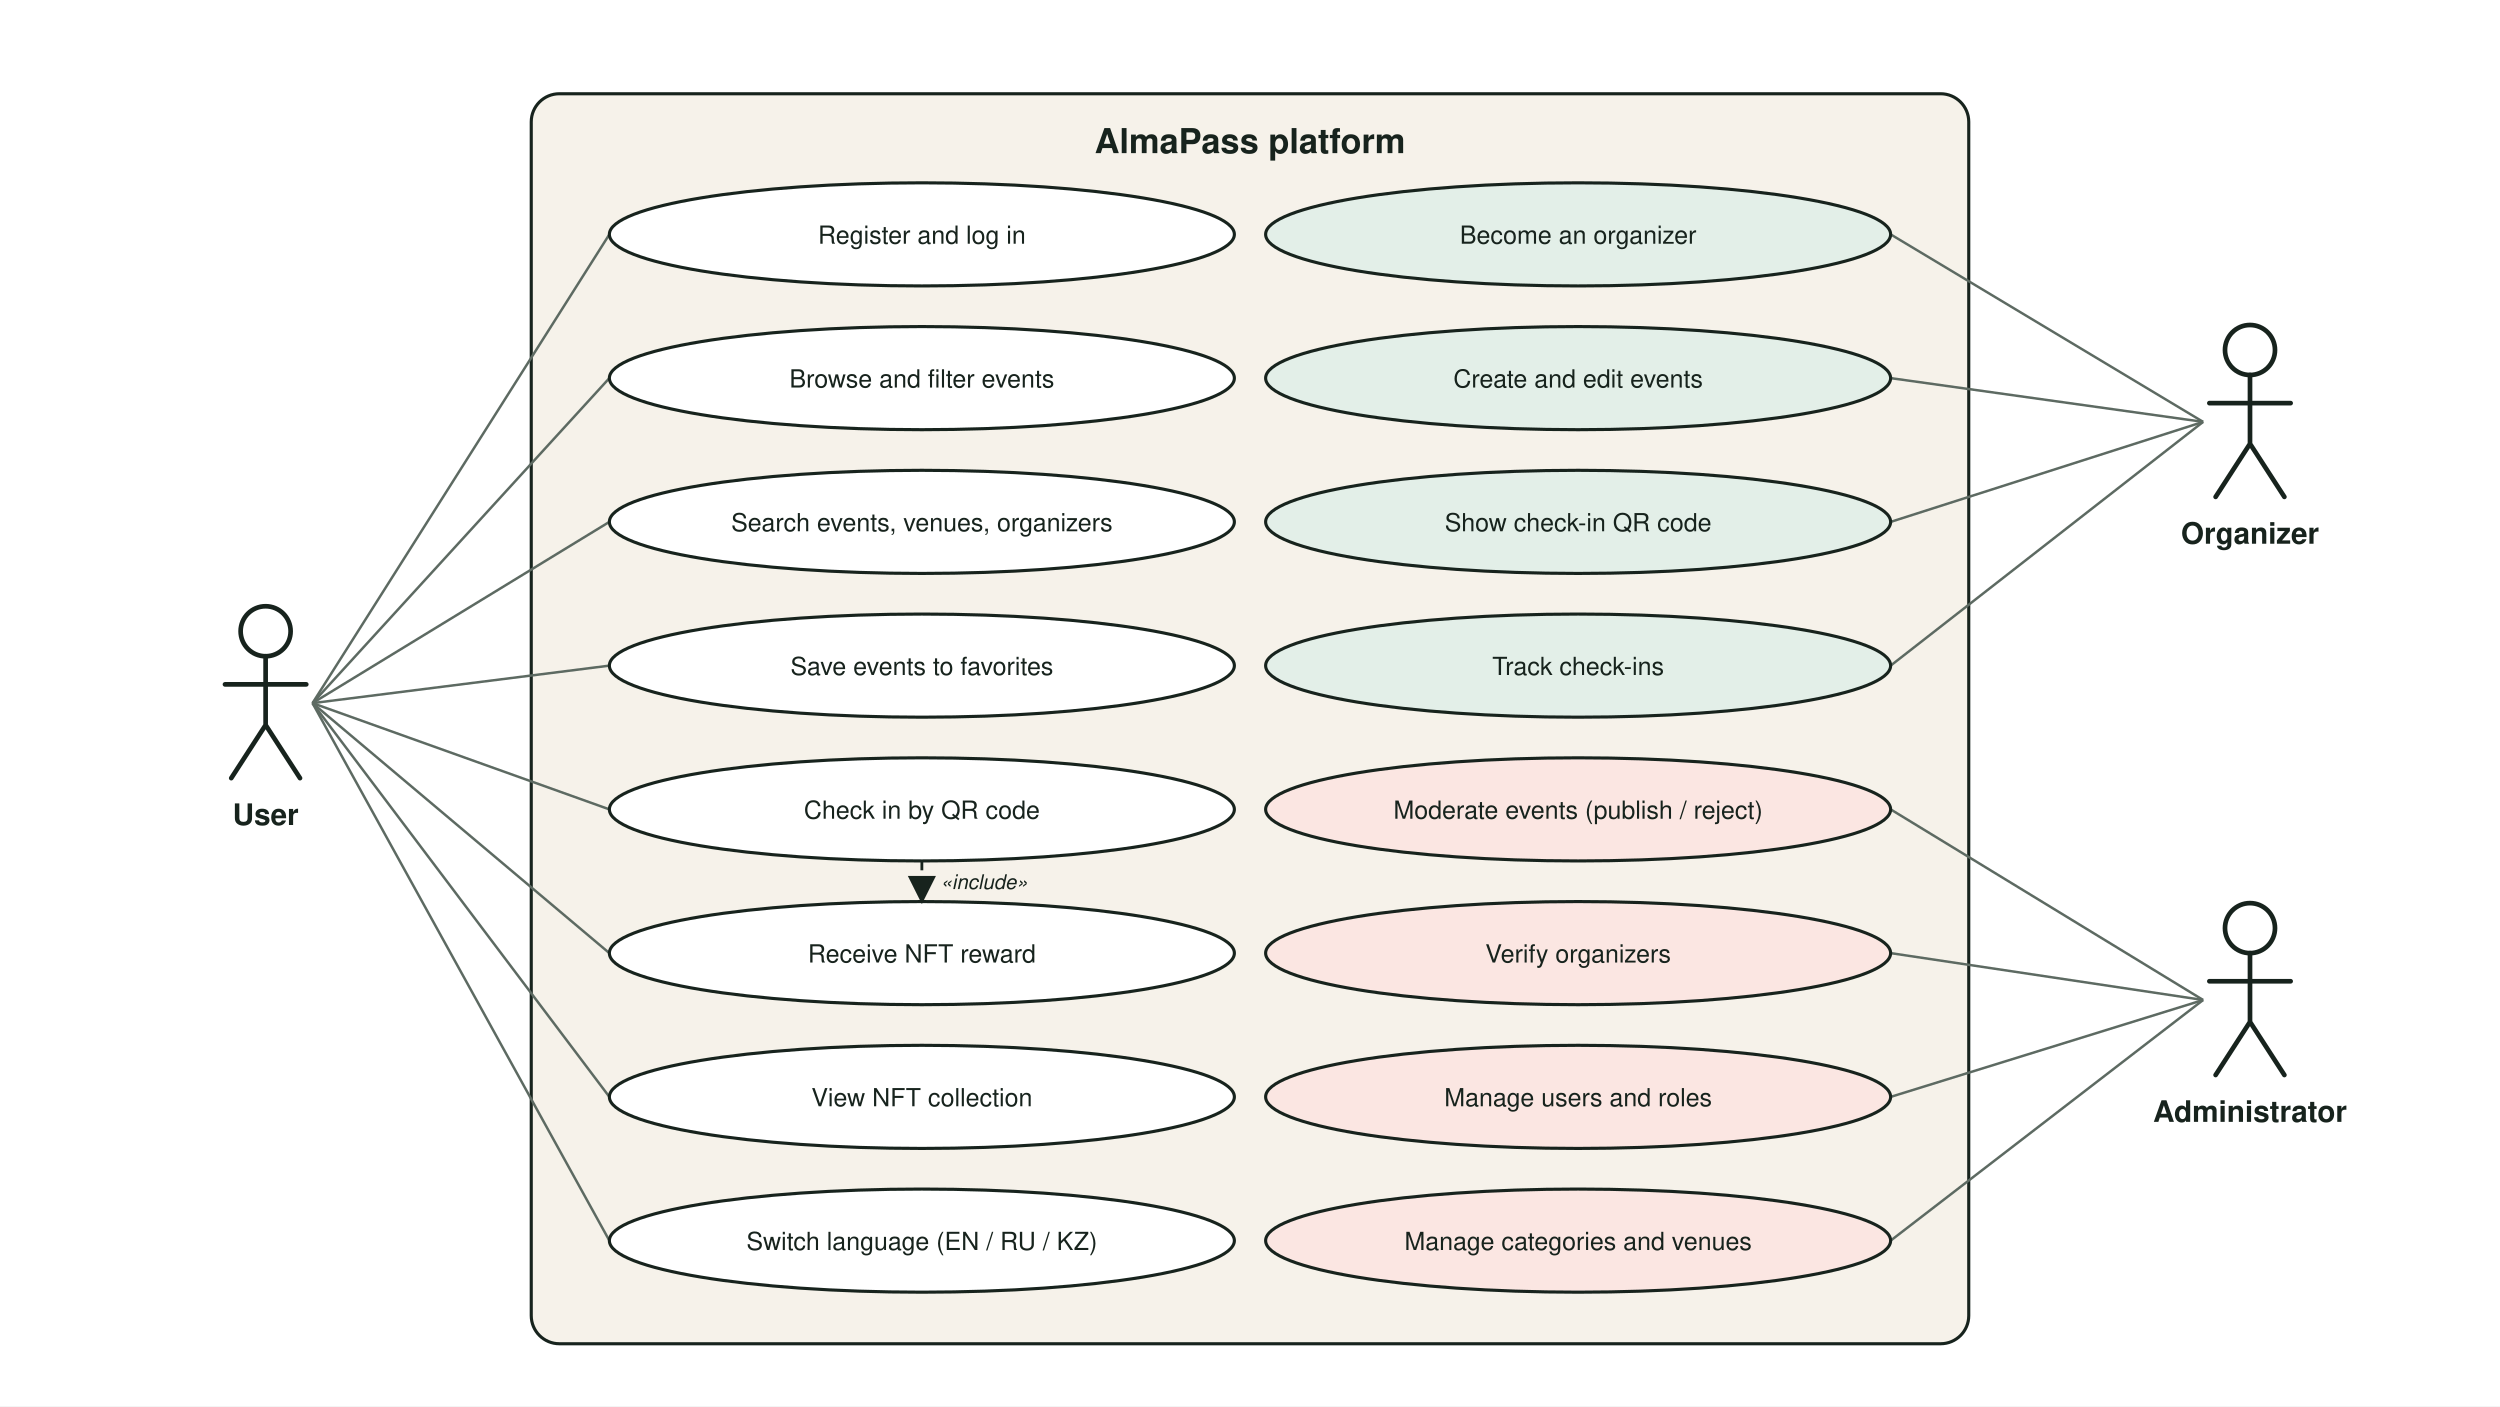
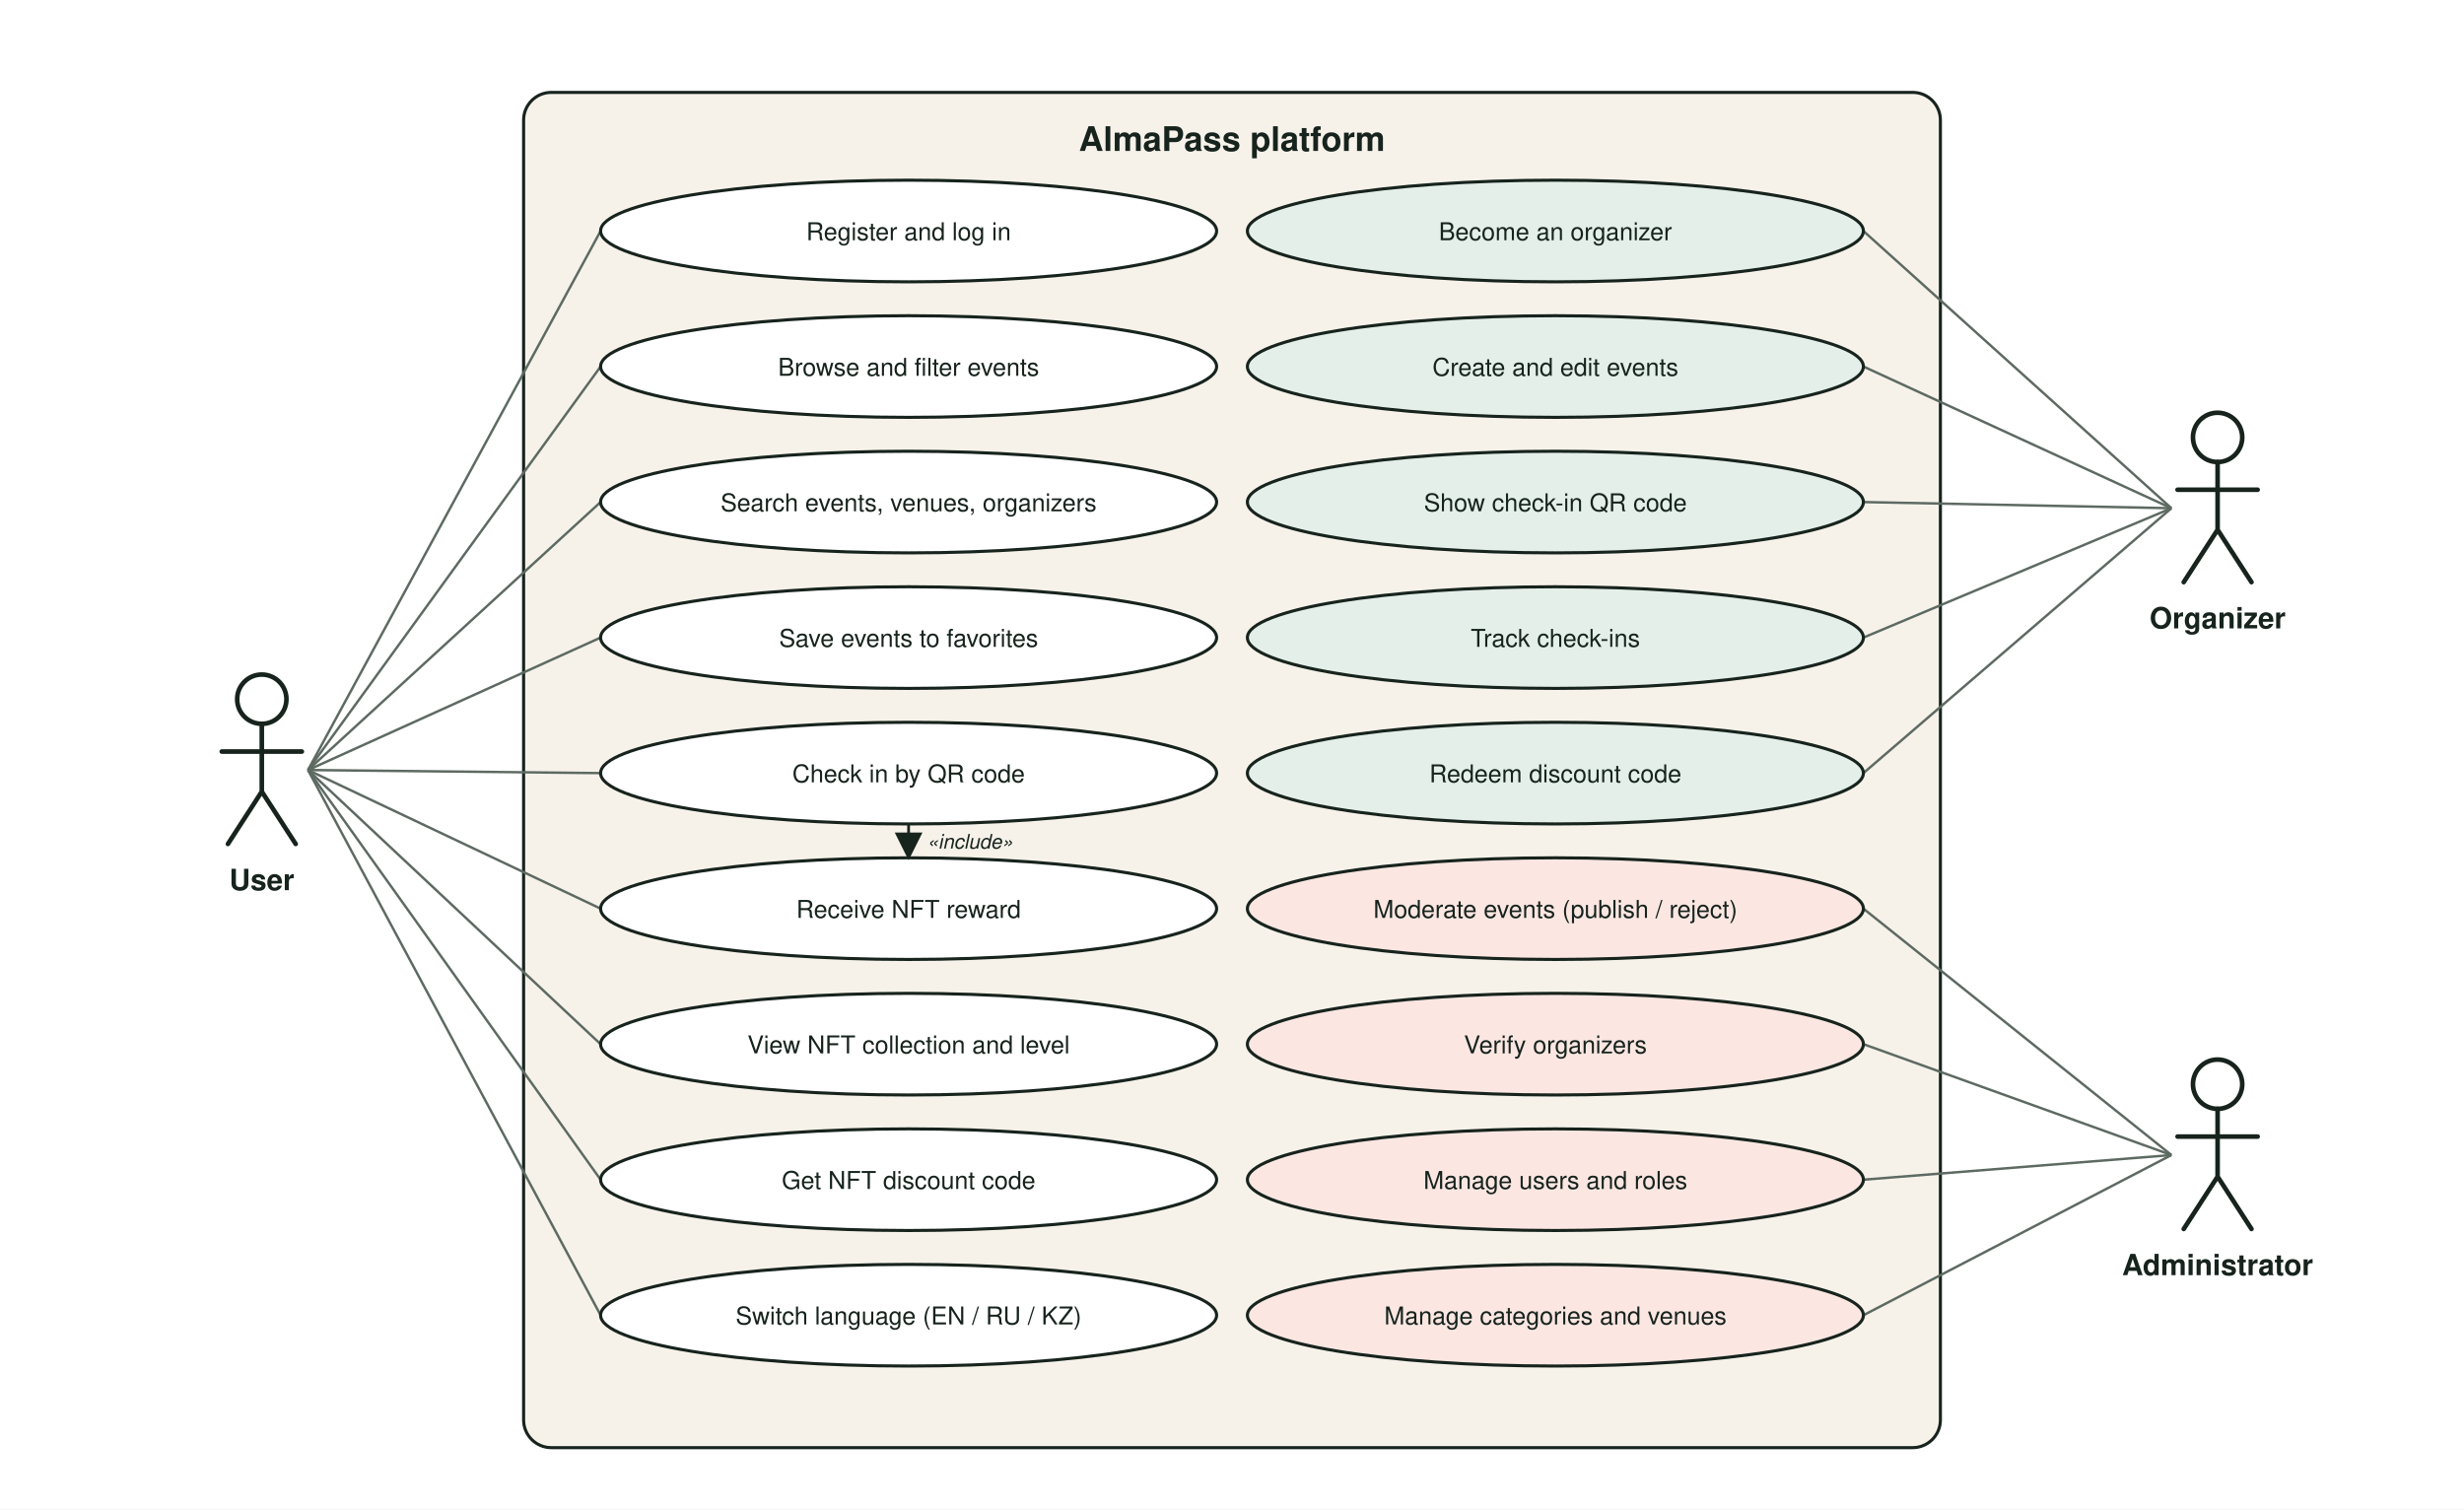
- <svg xmlns="http://www.w3.org/2000/svg" width="1600" height="900" viewBox="0 0 1600 900">
-   <rect width="1600" height="900" fill="#ffffff" />
-   <rect x="340" y="60" width="920" height="800" rx="18" fill="#f6f2ea" stroke="#17231d" stroke-width="2" />
+ <svg xmlns="http://www.w3.org/2000/svg" width="1600" height="980" viewBox="0 0 1600 980">
+   <rect width="1600" height="980" fill="#ffffff" />
+   <rect x="340" y="60" width="920" height="880" rx="18" fill="#f6f2ea" stroke="#17231d" stroke-width="2" />
  <text x="800" y="98" font-family="Helvetica, Arial, sans-serif" font-size="22" font-weight="700" fill="#17231d" text-anchor="middle">AlmaPass platform</text>
-   <line x1="200" y1="450" x2="390" y2="150" stroke="#5d6a62" stroke-width="1.6" />
-   <line x1="200" y1="450" x2="390" y2="242" stroke="#5d6a62" stroke-width="1.6" />
-   <line x1="200" y1="450" x2="390" y2="334" stroke="#5d6a62" stroke-width="1.6" />
-   <line x1="200" y1="450" x2="390" y2="426" stroke="#5d6a62" stroke-width="1.6" />
-   <line x1="200" y1="450" x2="390" y2="518" stroke="#5d6a62" stroke-width="1.6" />
-   <line x1="200" y1="450" x2="390" y2="610" stroke="#5d6a62" stroke-width="1.6" />
-   <line x1="200" y1="450" x2="390" y2="702" stroke="#5d6a62" stroke-width="1.6" />
-   <line x1="200" y1="450" x2="390" y2="794" stroke="#5d6a62" stroke-width="1.6" />
-   <line x1="1410" y1="270" x2="1210" y2="150" stroke="#5d6a62" stroke-width="1.6" />
-   <line x1="1410" y1="270" x2="1210" y2="242" stroke="#5d6a62" stroke-width="1.6" />
-   <line x1="1410" y1="270" x2="1210" y2="334" stroke="#5d6a62" stroke-width="1.6" />
-   <line x1="1410" y1="270" x2="1210" y2="426" stroke="#5d6a62" stroke-width="1.6" />
-   <line x1="1410" y1="640" x2="1210" y2="518" stroke="#5d6a62" stroke-width="1.6" />
-   <line x1="1410" y1="640" x2="1210" y2="610" stroke="#5d6a62" stroke-width="1.6" />
-   <line x1="1410" y1="640" x2="1210" y2="702" stroke="#5d6a62" stroke-width="1.6" />
-   <line x1="1410" y1="640" x2="1210" y2="794" stroke="#5d6a62" stroke-width="1.6" />
+   <line x1="200" y1="500" x2="390" y2="150" stroke="#5d6a62" stroke-width="1.6" />
+   <line x1="200" y1="500" x2="390" y2="238" stroke="#5d6a62" stroke-width="1.6" />
+   <line x1="200" y1="500" x2="390" y2="326" stroke="#5d6a62" stroke-width="1.6" />
+   <line x1="200" y1="500" x2="390" y2="414" stroke="#5d6a62" stroke-width="1.6" />
+   <line x1="200" y1="500" x2="390" y2="502" stroke="#5d6a62" stroke-width="1.6" />
+   <line x1="200" y1="500" x2="390" y2="590" stroke="#5d6a62" stroke-width="1.6" />
+   <line x1="200" y1="500" x2="390" y2="678" stroke="#5d6a62" stroke-width="1.6" />
+   <line x1="200" y1="500" x2="390" y2="766" stroke="#5d6a62" stroke-width="1.6" />
+   <line x1="200" y1="500" x2="390" y2="854" stroke="#5d6a62" stroke-width="1.6" />
+   <line x1="1410" y1="330" x2="1210" y2="150" stroke="#5d6a62" stroke-width="1.6" />
+   <line x1="1410" y1="330" x2="1210" y2="238" stroke="#5d6a62" stroke-width="1.6" />
+   <line x1="1410" y1="330" x2="1210" y2="326" stroke="#5d6a62" stroke-width="1.6" />
+   <line x1="1410" y1="330" x2="1210" y2="414" stroke="#5d6a62" stroke-width="1.6" />
+   <line x1="1410" y1="330" x2="1210" y2="502" stroke="#5d6a62" stroke-width="1.6" />
+   <line x1="1410" y1="750" x2="1210" y2="590" stroke="#5d6a62" stroke-width="1.6" />
+   <line x1="1410" y1="750" x2="1210" y2="678" stroke="#5d6a62" stroke-width="1.6" />
+   <line x1="1410" y1="750" x2="1210" y2="766" stroke="#5d6a62" stroke-width="1.6" />
+   <line x1="1410" y1="750" x2="1210" y2="854" stroke="#5d6a62" stroke-width="1.6" />
  <ellipse cx="590" cy="150" rx="200" ry="33" fill="#ffffff" stroke="#17231d" stroke-width="2" />
  <text x="590" y="156" font-family="Helvetica, Arial, sans-serif" font-size="16" fill="#17231d" text-anchor="middle">Register and log in</text>
-   <ellipse cx="590" cy="242" rx="200" ry="33" fill="#ffffff" stroke="#17231d" stroke-width="2" />
-   <text x="590" y="248" font-family="Helvetica, Arial, sans-serif" font-size="16" fill="#17231d" text-anchor="middle">Browse and filter events</text>
-   <ellipse cx="590" cy="334" rx="200" ry="33" fill="#ffffff" stroke="#17231d" stroke-width="2" />
-   <text x="590" y="340" font-family="Helvetica, Arial, sans-serif" font-size="16" fill="#17231d" text-anchor="middle">Search events, venues, organizers</text>
-   <ellipse cx="590" cy="426" rx="200" ry="33" fill="#ffffff" stroke="#17231d" stroke-width="2" />
-   <text x="590" y="432" font-family="Helvetica, Arial, sans-serif" font-size="16" fill="#17231d" text-anchor="middle">Save events to favorites</text>
-   <ellipse cx="590" cy="518" rx="200" ry="33" fill="#ffffff" stroke="#17231d" stroke-width="2" />
-   <text x="590" y="524" font-family="Helvetica, Arial, sans-serif" font-size="16" fill="#17231d" text-anchor="middle">Check in by QR code</text>
-   <ellipse cx="590" cy="610" rx="200" ry="33" fill="#ffffff" stroke="#17231d" stroke-width="2" />
-   <text x="590" y="616" font-family="Helvetica, Arial, sans-serif" font-size="16" fill="#17231d" text-anchor="middle">Receive NFT reward</text>
-   <ellipse cx="590" cy="702" rx="200" ry="33" fill="#ffffff" stroke="#17231d" stroke-width="2" />
-   <text x="590" y="708" font-family="Helvetica, Arial, sans-serif" font-size="16" fill="#17231d" text-anchor="middle">View NFT collection</text>
-   <ellipse cx="590" cy="794" rx="200" ry="33" fill="#ffffff" stroke="#17231d" stroke-width="2" />
-   <text x="590" y="800" font-family="Helvetica, Arial, sans-serif" font-size="16" fill="#17231d" text-anchor="middle">Switch language (EN / RU / KZ)</text>
+   <ellipse cx="590" cy="238" rx="200" ry="33" fill="#ffffff" stroke="#17231d" stroke-width="2" />
+   <text x="590" y="244" font-family="Helvetica, Arial, sans-serif" font-size="16" fill="#17231d" text-anchor="middle">Browse and filter events</text>
+   <ellipse cx="590" cy="326" rx="200" ry="33" fill="#ffffff" stroke="#17231d" stroke-width="2" />
+   <text x="590" y="332" font-family="Helvetica, Arial, sans-serif" font-size="16" fill="#17231d" text-anchor="middle">Search events, venues, organizers</text>
+   <ellipse cx="590" cy="414" rx="200" ry="33" fill="#ffffff" stroke="#17231d" stroke-width="2" />
+   <text x="590" y="420" font-family="Helvetica, Arial, sans-serif" font-size="16" fill="#17231d" text-anchor="middle">Save events to favorites</text>
+   <ellipse cx="590" cy="502" rx="200" ry="33" fill="#ffffff" stroke="#17231d" stroke-width="2" />
+   <text x="590" y="508" font-family="Helvetica, Arial, sans-serif" font-size="16" fill="#17231d" text-anchor="middle">Check in by QR code</text>
+   <ellipse cx="590" cy="590" rx="200" ry="33" fill="#ffffff" stroke="#17231d" stroke-width="2" />
+   <text x="590" y="596" font-family="Helvetica, Arial, sans-serif" font-size="16" fill="#17231d" text-anchor="middle">Receive NFT reward</text>
+   <ellipse cx="590" cy="678" rx="200" ry="33" fill="#ffffff" stroke="#17231d" stroke-width="2" />
+   <text x="590" y="684" font-family="Helvetica, Arial, sans-serif" font-size="16" fill="#17231d" text-anchor="middle">View NFT collection and level</text>
+   <ellipse cx="590" cy="766" rx="200" ry="33" fill="#ffffff" stroke="#17231d" stroke-width="2" />
+   <text x="590" y="772" font-family="Helvetica, Arial, sans-serif" font-size="16" fill="#17231d" text-anchor="middle">Get NFT discount code</text>
+   <ellipse cx="590" cy="854" rx="200" ry="33" fill="#ffffff" stroke="#17231d" stroke-width="2" />
+   <text x="590" y="860" font-family="Helvetica, Arial, sans-serif" font-size="16" fill="#17231d" text-anchor="middle">Switch language (EN / RU / KZ)</text>
  <ellipse cx="1010" cy="150" rx="200" ry="33" fill="#e3efe8" stroke="#17231d" stroke-width="2" />
  <text x="1010" y="156" font-family="Helvetica, Arial, sans-serif" font-size="16" fill="#17231d" text-anchor="middle">Become an organizer</text>
-   <ellipse cx="1010" cy="242" rx="200" ry="33" fill="#e3efe8" stroke="#17231d" stroke-width="2" />
-   <text x="1010" y="248" font-family="Helvetica, Arial, sans-serif" font-size="16" fill="#17231d" text-anchor="middle">Create and edit events</text>
-   <ellipse cx="1010" cy="334" rx="200" ry="33" fill="#e3efe8" stroke="#17231d" stroke-width="2" />
-   <text x="1010" y="340" font-family="Helvetica, Arial, sans-serif" font-size="16" fill="#17231d" text-anchor="middle">Show check-in QR code</text>
-   <ellipse cx="1010" cy="426" rx="200" ry="33" fill="#e3efe8" stroke="#17231d" stroke-width="2" />
-   <text x="1010" y="432" font-family="Helvetica, Arial, sans-serif" font-size="16" fill="#17231d" text-anchor="middle">Track check-ins</text>
-   <ellipse cx="1010" cy="518" rx="200" ry="33" fill="#fbe6e2" stroke="#17231d" stroke-width="2" />
-   <text x="1010" y="524" font-family="Helvetica, Arial, sans-serif" font-size="16" fill="#17231d" text-anchor="middle">Moderate events (publish / reject)</text>
-   <ellipse cx="1010" cy="610" rx="200" ry="33" fill="#fbe6e2" stroke="#17231d" stroke-width="2" />
-   <text x="1010" y="616" font-family="Helvetica, Arial, sans-serif" font-size="16" fill="#17231d" text-anchor="middle">Verify organizers</text>
-   <ellipse cx="1010" cy="702" rx="200" ry="33" fill="#fbe6e2" stroke="#17231d" stroke-width="2" />
-   <text x="1010" y="708" font-family="Helvetica, Arial, sans-serif" font-size="16" fill="#17231d" text-anchor="middle">Manage users and roles</text>
-   <ellipse cx="1010" cy="794" rx="200" ry="33" fill="#fbe6e2" stroke="#17231d" stroke-width="2" />
-   <text x="1010" y="800" font-family="Helvetica, Arial, sans-serif" font-size="16" fill="#17231d" text-anchor="middle">Manage categories and venues</text>
+   <ellipse cx="1010" cy="238" rx="200" ry="33" fill="#e3efe8" stroke="#17231d" stroke-width="2" />
+   <text x="1010" y="244" font-family="Helvetica, Arial, sans-serif" font-size="16" fill="#17231d" text-anchor="middle">Create and edit events</text>
+   <ellipse cx="1010" cy="326" rx="200" ry="33" fill="#e3efe8" stroke="#17231d" stroke-width="2" />
+   <text x="1010" y="332" font-family="Helvetica, Arial, sans-serif" font-size="16" fill="#17231d" text-anchor="middle">Show check-in QR code</text>
+   <ellipse cx="1010" cy="414" rx="200" ry="33" fill="#e3efe8" stroke="#17231d" stroke-width="2" />
+   <text x="1010" y="420" font-family="Helvetica, Arial, sans-serif" font-size="16" fill="#17231d" text-anchor="middle">Track check-ins</text>
+   <ellipse cx="1010" cy="502" rx="200" ry="33" fill="#e3efe8" stroke="#17231d" stroke-width="2" />
+   <text x="1010" y="508" font-family="Helvetica, Arial, sans-serif" font-size="16" fill="#17231d" text-anchor="middle">Redeem discount code</text>
+   <ellipse cx="1010" cy="590" rx="200" ry="33" fill="#fbe6e2" stroke="#17231d" stroke-width="2" />
+   <text x="1010" y="596" font-family="Helvetica, Arial, sans-serif" font-size="16" fill="#17231d" text-anchor="middle">Moderate events (publish / reject)</text>
+   <ellipse cx="1010" cy="678" rx="200" ry="33" fill="#fbe6e2" stroke="#17231d" stroke-width="2" />
+   <text x="1010" y="684" font-family="Helvetica, Arial, sans-serif" font-size="16" fill="#17231d" text-anchor="middle">Verify organizers</text>
+   <ellipse cx="1010" cy="766" rx="200" ry="33" fill="#fbe6e2" stroke="#17231d" stroke-width="2" />
+   <text x="1010" y="772" font-family="Helvetica, Arial, sans-serif" font-size="16" fill="#17231d" text-anchor="middle">Manage users and roles</text>
+   <ellipse cx="1010" cy="854" rx="200" ry="33" fill="#fbe6e2" stroke="#17231d" stroke-width="2" />
+   <text x="1010" y="860" font-family="Helvetica, Arial, sans-serif" font-size="16" fill="#17231d" text-anchor="middle">Manage categories and venues</text>
  <defs>
    <marker id="arr" markerWidth="10" markerHeight="10" refX="8" refY="5" orient="auto">
      <path d="M0 0 L10 5 L0 10 Z" fill="#17231d" />
    </marker>
  </defs>
-   <line x1="590" y1="551" x2="590" y2="575" stroke="#17231d" stroke-width="1.8" stroke-dasharray="6 5" marker-end="url(#arr)" />
-   <text x="602" y="569" font-family="Helvetica, Arial, sans-serif" font-size="13" font-style="italic" fill="#17231d">«include»</text>
+   <line x1="590" y1="535" x2="590" y2="555" stroke="#17231d" stroke-width="1.8" stroke-dasharray="6 5" marker-end="url(#arr)" />
+   <text x="602" y="551" font-family="Helvetica, Arial, sans-serif" font-size="13" font-style="italic" fill="#17231d">«include»</text>
  <g stroke="#17231d" stroke-width="3" fill="none" stroke-linecap="round">
-     <circle cx="170" cy="404" r="16" fill="#fff" />
-     <path d="M170 420 V464 M144 438 H196 M170 464 L148 498 M170 464 L192 498" />
+     <circle cx="170" cy="454" r="16" fill="#fff" />
+     <path d="M170 470 V514 M144 488 H196 M170 514 L148 548 M170 514 L192 548" />
  </g>
-   <text x="170" y="528" font-family="Helvetica, Arial, sans-serif" font-size="19" font-weight="700" fill="#17231d" text-anchor="middle">User</text>
+   <text x="170" y="578" font-family="Helvetica, Arial, sans-serif" font-size="19" font-weight="700" fill="#17231d" text-anchor="middle">User</text>
  <g stroke="#17231d" stroke-width="3" fill="none" stroke-linecap="round">
-     <circle cx="1440" cy="224" r="16" fill="#fff" />
-     <path d="M1440 240 V284 M1414 258 H1466 M1440 284 L1418 318 M1440 284 L1462 318" />
+     <circle cx="1440" cy="284" r="16" fill="#fff" />
+     <path d="M1440 300 V344 M1414 318 H1466 M1440 344 L1418 378 M1440 344 L1462 378" />
  </g>
-   <text x="1440" y="348" font-family="Helvetica, Arial, sans-serif" font-size="19" font-weight="700" fill="#17231d" text-anchor="middle">Organizer</text>
+   <text x="1440" y="408" font-family="Helvetica, Arial, sans-serif" font-size="19" font-weight="700" fill="#17231d" text-anchor="middle">Organizer</text>
  <g stroke="#17231d" stroke-width="3" fill="none" stroke-linecap="round">
-     <circle cx="1440" cy="594" r="16" fill="#fff" />
-     <path d="M1440 610 V654 M1414 628 H1466 M1440 654 L1418 688 M1440 654 L1462 688" />
+     <circle cx="1440" cy="704" r="16" fill="#fff" />
+     <path d="M1440 720 V764 M1414 738 H1466 M1440 764 L1418 798 M1440 764 L1462 798" />
  </g>
-   <text x="1440" y="718" font-family="Helvetica, Arial, sans-serif" font-size="19" font-weight="700" fill="#17231d" text-anchor="middle">Administrator</text>
+   <text x="1440" y="828" font-family="Helvetica, Arial, sans-serif" font-size="19" font-weight="700" fill="#17231d" text-anchor="middle">Administrator</text>
</svg>
